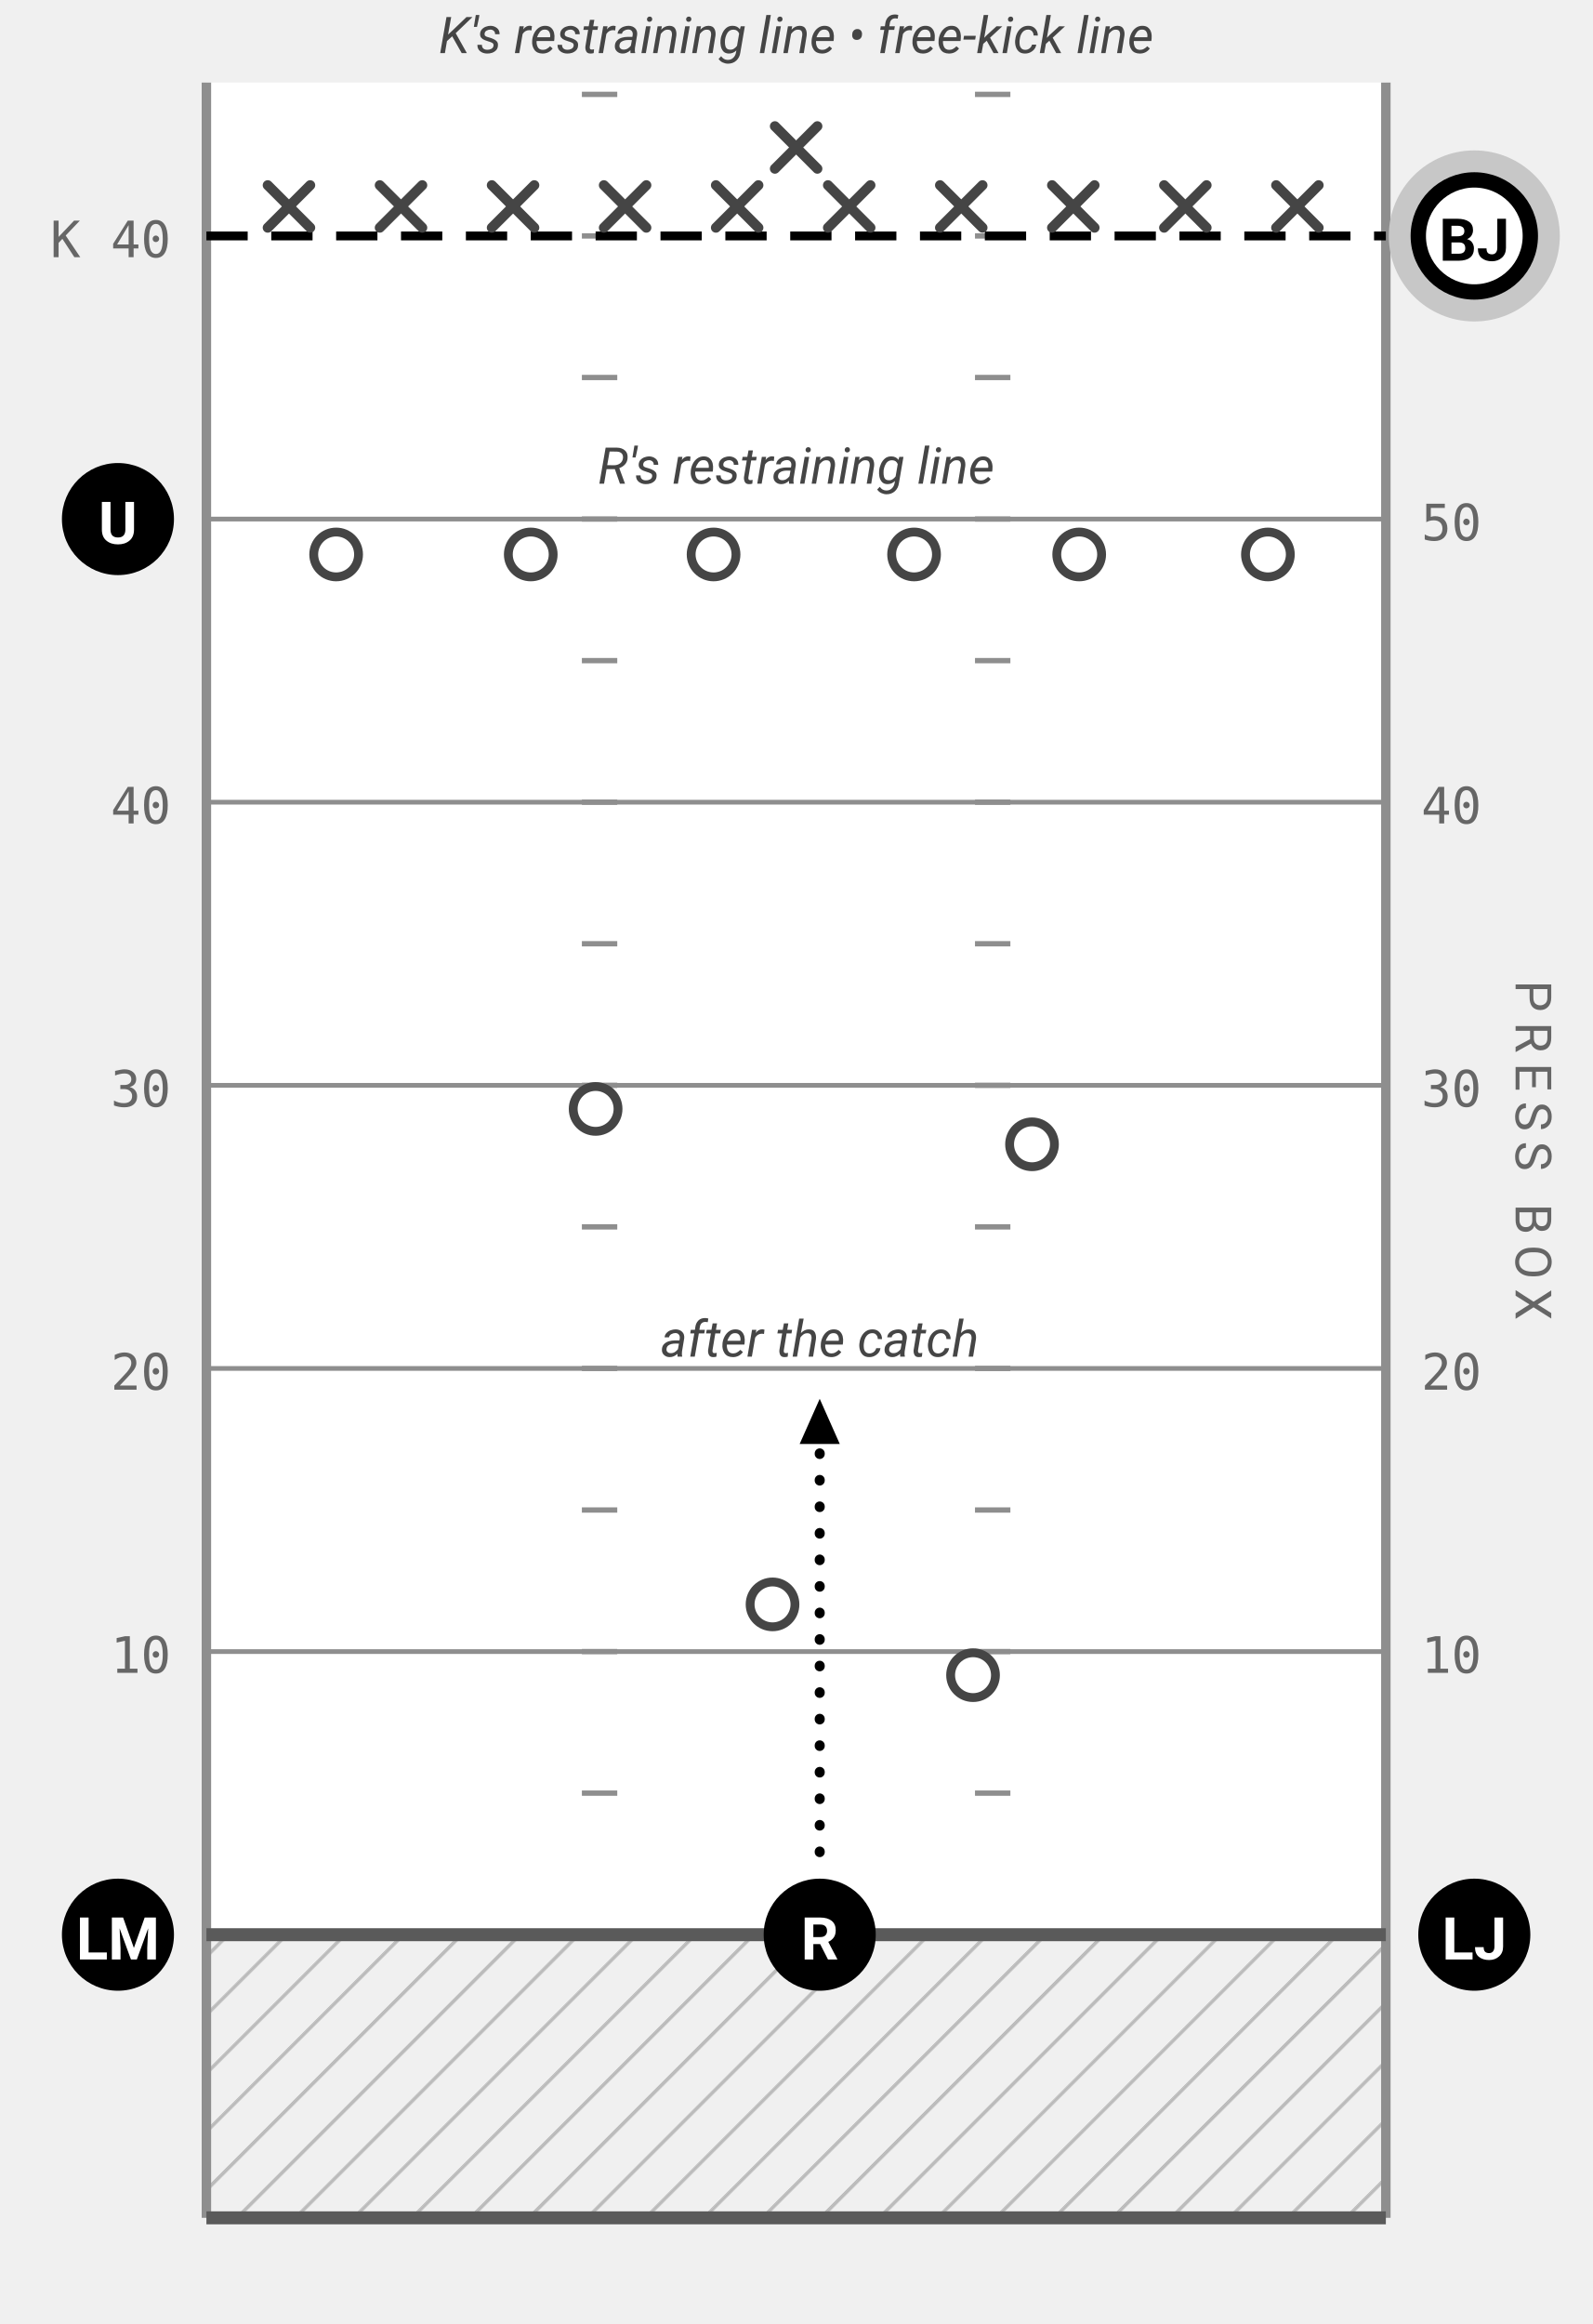
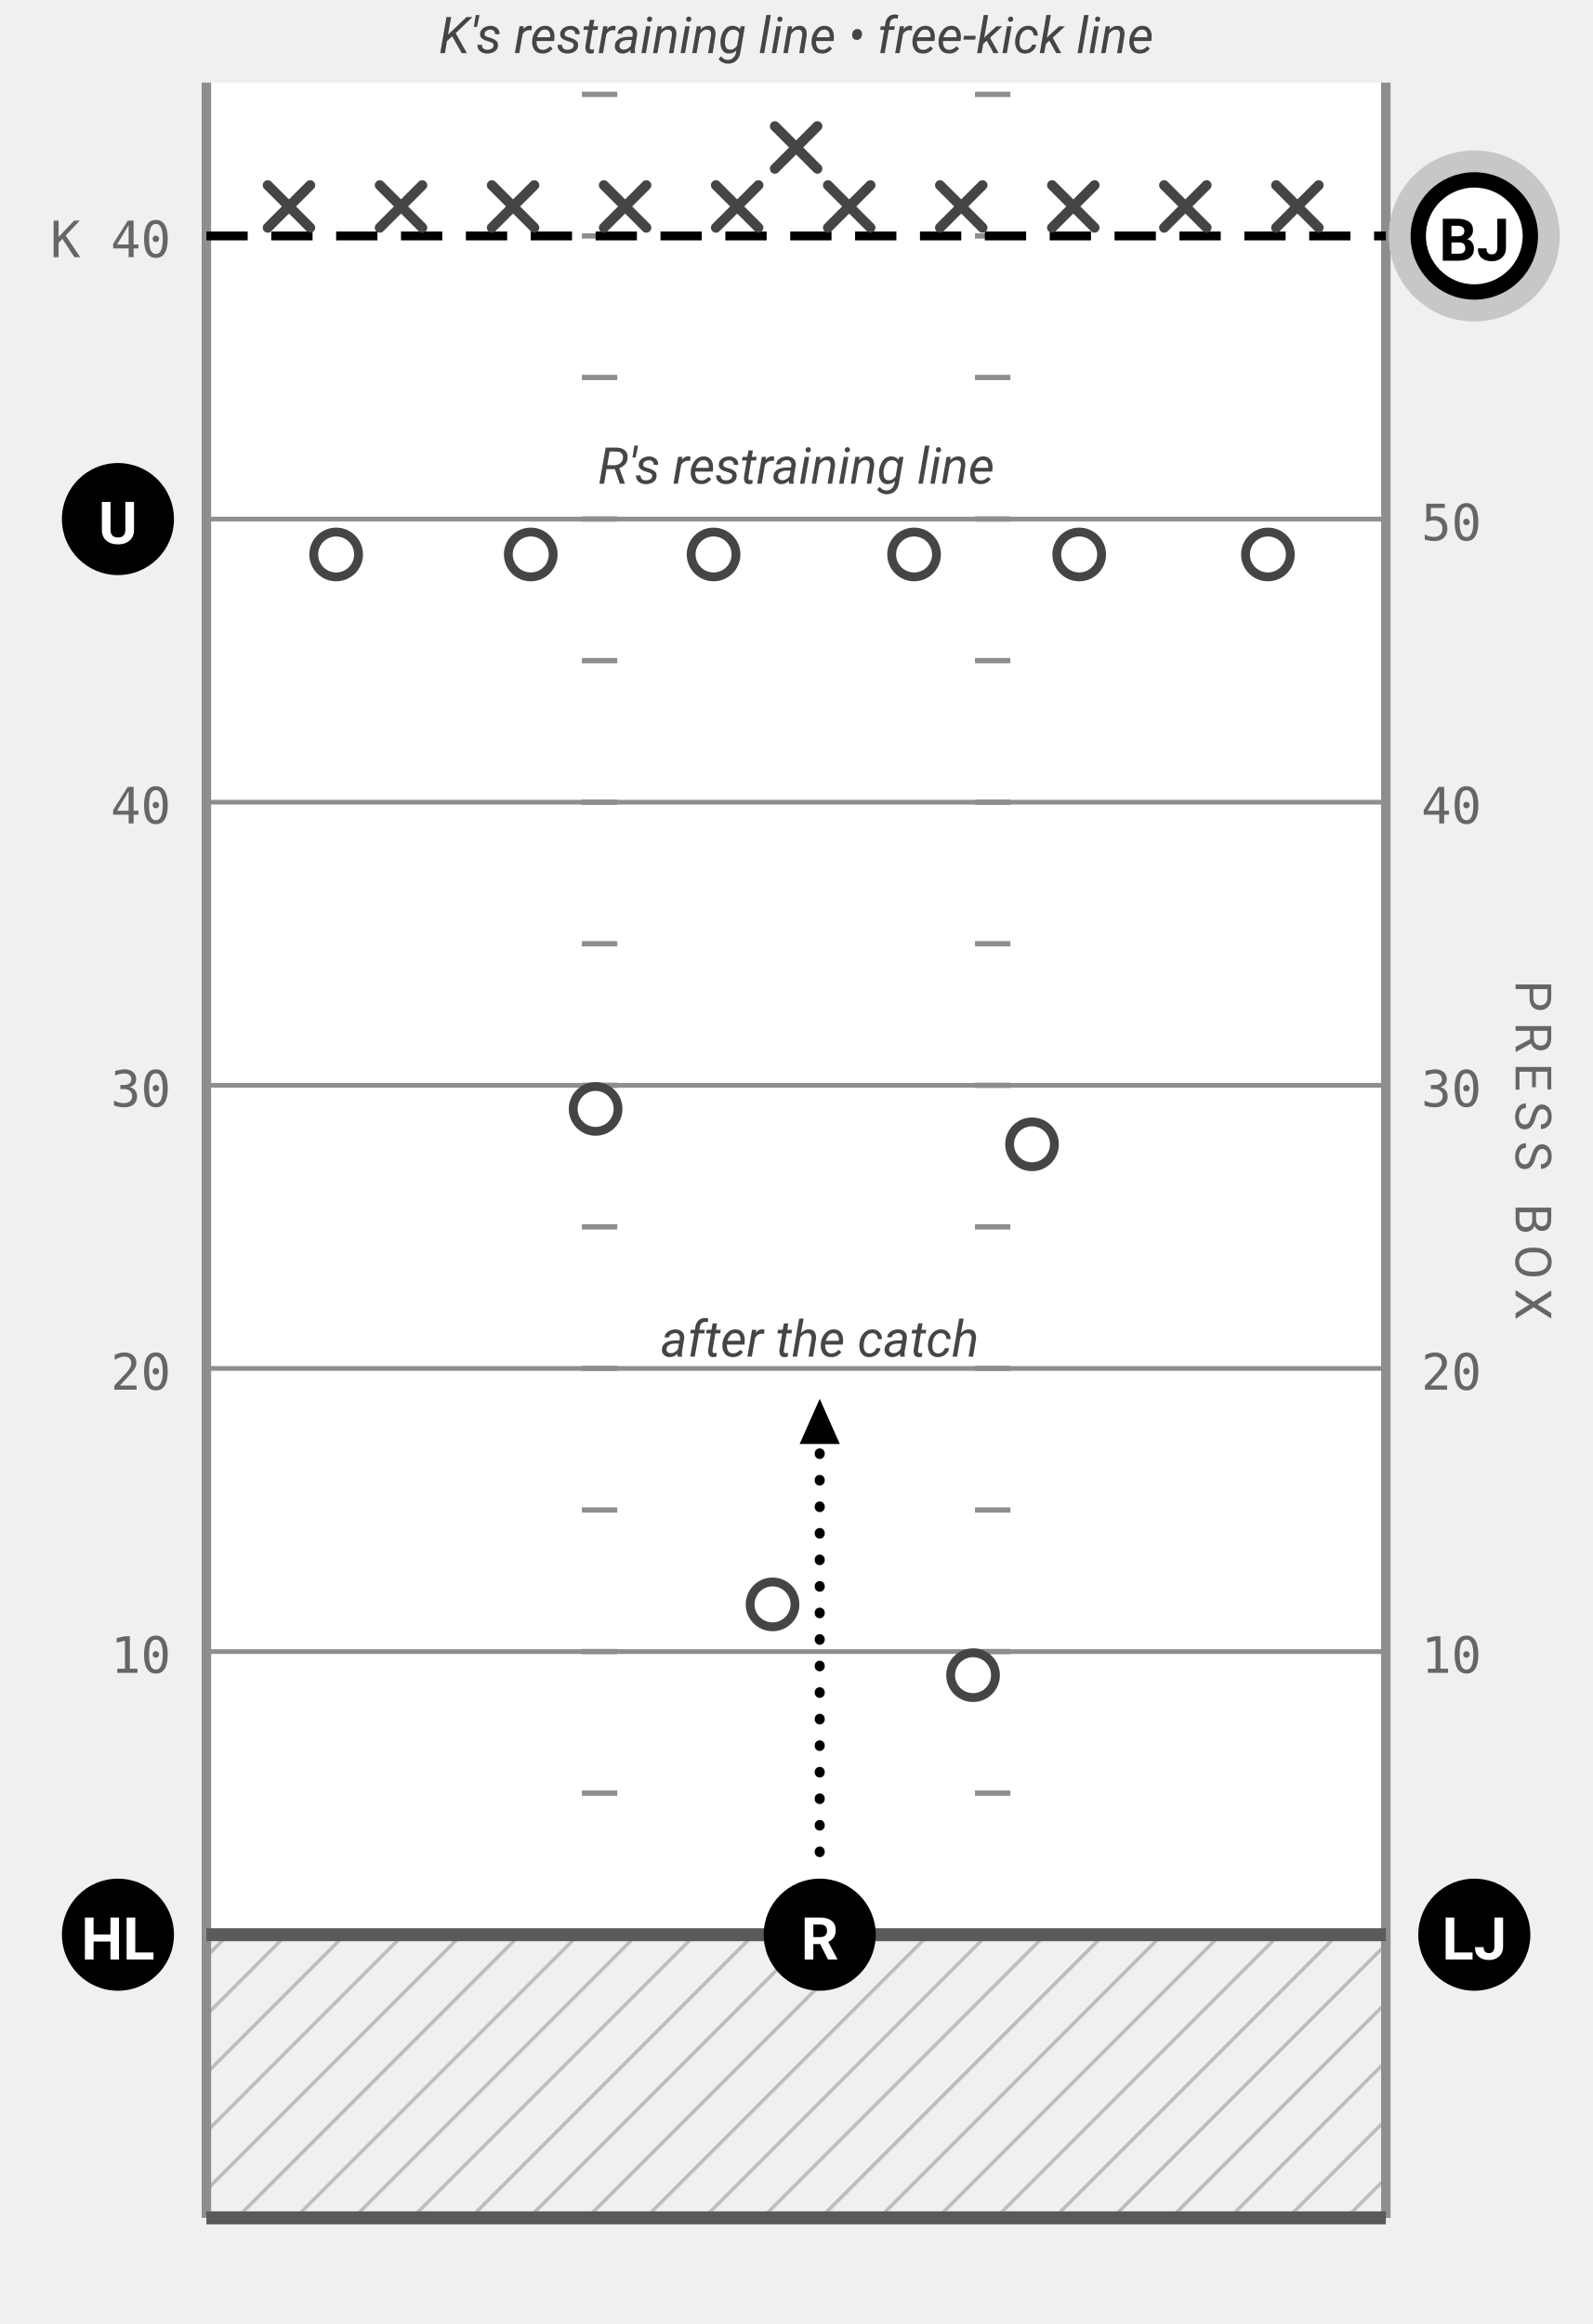
<svg xmlns="http://www.w3.org/2000/svg" viewBox="0 0 270 394" role="img" aria-label="Kickoff — Back Judge position, crew of 5">
  <style>svg{font-family:system-ui,-apple-system,"Segoe UI",Roboto,"Helvetica Neue",Arial,sans-serif}
.turf{fill:#FFFFFF}
.ez{fill:url(#hz)}
.hl{stroke:#B8B8B8;stroke-width:1.15}
.sl{stroke:#8E8E8E;stroke-width:1.6;fill:none}
.yl{stroke:#8E8E8E;stroke-width:.8;fill:none}
.gl{stroke:#5A5A5A;stroke-width:2.2;fill:none}
.rl{stroke:#000000;stroke-width:1.5;stroke-dasharray:7 4;fill:none}
.hash{stroke:#8E8E8E;stroke-width:.9}
.post{stroke:#000000;stroke-width:3;fill:none;stroke-linecap:round}
.ylab{font-family:ui-monospace,Menlo,Consolas,monospace;font-size:8.5px;fill:#666666}
.ylab.end{text-anchor:end}
.ylab.start{text-anchor:start}
.pb{font-size:8.5px;letter-spacing:.2em;fill:#666666;text-anchor:middle;text-transform:uppercase}
.kp line{stroke:#454545;stroke-width:1.7;stroke-linecap:round}
.rp{fill:none;stroke:#454545;stroke-width:1.5}
.hat-b{fill:#000000}
.hat-w{fill:#FFFFFF;stroke:#000000;stroke-width:2.6}
.halo{fill:#C7C7C7}
.mk{font-size:10px;font-weight:600;text-anchor:middle}
.mk-l{fill:#FFFFFF}
.mk-d{fill:#000000}
.mv{stroke:#000000;stroke-width:1.7;fill:none;stroke-dasharray:.1 4.4;stroke-linecap:round}
.arh{fill:#000000}
.mvlab{font-size:8.4px;fill:#454545;text-anchor:middle;font-style:italic}
.note{font-size:8.6px;fill:#454545;font-style:italic}
.note.middle{text-anchor:middle}
.note.start{text-anchor:start}
.note.end{text-anchor:end}
.flagk{fill:#000000}
.flagt{stroke:#000000;stroke-width:1.4;stroke-linecap:round}</style>
  <defs>
    <pattern id="hz" width="7" height="7" patternUnits="userSpaceOnUse" patternTransform="rotate(45)">
      <line x1="0" y1="0" x2="0" y2="7" class="hl" />
    </pattern>
    <marker id="ar" viewBox="0 0 10 10" refX="8" refY="5" markerWidth="5" markerHeight="5" orient="auto-start-reverse">
      <path d="M0,1 L9,5 L0,9 z" class="arh" />
    </marker>
  </defs>
  <rect x="35" y="14" width="200" height="314" class="turf" />
  <rect x="35" y="328" width="200" height="48" class="ez" />
  <line x1="98.67" y1="16" x2="104.67" y2="16" class="hash" />
  <line x1="165.33" y1="16" x2="171.33" y2="16" class="hash" />
  <line x1="98.67" y1="40" x2="104.67" y2="40" class="hash" />
  <line x1="165.33" y1="40" x2="171.33" y2="40" class="hash" />
  <line x1="98.67" y1="64" x2="104.67" y2="64" class="hash" />
  <line x1="165.33" y1="64" x2="171.33" y2="64" class="hash" />
  <line x1="98.67" y1="88" x2="104.67" y2="88" class="hash" />
  <line x1="165.33" y1="88" x2="171.33" y2="88" class="hash" />
  <line x1="98.67" y1="112" x2="104.67" y2="112" class="hash" />
  <line x1="165.33" y1="112" x2="171.33" y2="112" class="hash" />
  <line x1="98.67" y1="136" x2="104.67" y2="136" class="hash" />
  <line x1="165.33" y1="136" x2="171.33" y2="136" class="hash" />
  <line x1="98.67" y1="160" x2="104.67" y2="160" class="hash" />
  <line x1="165.33" y1="160" x2="171.33" y2="160" class="hash" />
  <line x1="98.67" y1="184" x2="104.67" y2="184" class="hash" />
  <line x1="165.33" y1="184" x2="171.33" y2="184" class="hash" />
  <line x1="98.67" y1="208" x2="104.67" y2="208" class="hash" />
  <line x1="165.33" y1="208" x2="171.33" y2="208" class="hash" />
  <line x1="98.67" y1="232" x2="104.67" y2="232" class="hash" />
  <line x1="165.33" y1="232" x2="171.33" y2="232" class="hash" />
  <line x1="98.67" y1="256" x2="104.67" y2="256" class="hash" />
  <line x1="165.33" y1="256" x2="171.33" y2="256" class="hash" />
  <line x1="98.67" y1="280" x2="104.67" y2="280" class="hash" />
  <line x1="165.33" y1="280" x2="171.33" y2="280" class="hash" />
  <line x1="98.67" y1="304" x2="104.67" y2="304" class="hash" />
  <line x1="165.33" y1="304" x2="171.33" y2="304" class="hash" />
  <line x1="98.67" y1="328" x2="104.67" y2="328" class="hash" />
  <line x1="165.33" y1="328" x2="171.33" y2="328" class="hash" />
  <line x1="35" y1="14" x2="35" y2="376" class="sl" />
  <line x1="235" y1="14" x2="235" y2="376" class="sl" />
  <line x1="35" y1="88" x2="235" y2="88" class="yl" />
  <text x="29" y="91.6" class="ylab end">50</text>
  <text x="241" y="91.6" class="ylab start">50</text>
  <line x1="35" y1="136" x2="235" y2="136" class="yl" />
  <text x="29" y="139.6" class="ylab end">40</text>
  <text x="241" y="139.6" class="ylab start">40</text>
  <line x1="35" y1="184" x2="235" y2="184" class="yl" />
  <text x="29" y="187.6" class="ylab end">30</text>
  <text x="241" y="187.6" class="ylab start">30</text>
  <line x1="35" y1="232" x2="235" y2="232" class="yl" />
  <text x="29" y="235.6" class="ylab end">20</text>
  <text x="241" y="235.6" class="ylab start">20</text>
  <line x1="35" y1="280" x2="235" y2="280" class="yl" />
  <text x="29" y="283.6" class="ylab end">10</text>
  <text x="241" y="283.6" class="ylab start">10</text>
  <line x1="35" y1="40" x2="235" y2="40" class="rl" />
  <text x="29" y="43.6" class="ylab end">K 40</text>
  <text x="241" y="43.6" class="ylab start">K 40</text>
  <line x1="35" y1="328" x2="235" y2="328" class="gl" />
  <text x="29" y="331.6" class="ylab end">G</text>
  <text x="241" y="331.6" class="ylab start">G</text>
  <line x1="35" y1="376" x2="235" y2="376" class="gl" />
  <text x="257" y="195" class="pb" transform="rotate(90 257 195)">PRESS BOX</text>
  <g class="kp">
    <line x1="45.4" y1="31.4" x2="52.6" y2="38.6" />
    <line x1="45.4" y1="38.6" x2="52.6" y2="31.4" />
  </g>
  <g class="kp">
    <line x1="64.4" y1="31.4" x2="71.6" y2="38.6" />
    <line x1="64.4" y1="38.6" x2="71.6" y2="31.4" />
  </g>
  <g class="kp">
    <line x1="83.4" y1="31.4" x2="90.6" y2="38.6" />
    <line x1="83.4" y1="38.6" x2="90.6" y2="31.4" />
  </g>
  <g class="kp">
    <line x1="102.4" y1="31.4" x2="109.6" y2="38.6" />
    <line x1="102.4" y1="38.6" x2="109.6" y2="31.4" />
  </g>
  <g class="kp">
    <line x1="121.4" y1="31.4" x2="128.6" y2="38.6" />
    <line x1="121.4" y1="38.6" x2="128.6" y2="31.4" />
  </g>
  <g class="kp">
    <line x1="140.4" y1="31.4" x2="147.6" y2="38.6" />
    <line x1="140.4" y1="38.6" x2="147.6" y2="31.4" />
  </g>
  <g class="kp">
    <line x1="159.4" y1="31.4" x2="166.6" y2="38.6" />
    <line x1="159.4" y1="38.6" x2="166.6" y2="31.4" />
  </g>
  <g class="kp">
    <line x1="178.4" y1="31.4" x2="185.6" y2="38.6" />
    <line x1="178.4" y1="38.6" x2="185.6" y2="31.4" />
  </g>
  <g class="kp">
    <line x1="197.4" y1="31.4" x2="204.6" y2="38.6" />
    <line x1="197.4" y1="38.6" x2="204.6" y2="31.4" />
  </g>
  <g class="kp">
    <line x1="216.4" y1="31.4" x2="223.6" y2="38.6" />
    <line x1="216.4" y1="38.6" x2="223.6" y2="31.4" />
  </g>
  <g class="kp">
    <line x1="131.4" y1="21.4" x2="138.6" y2="28.6" />
    <line x1="131.4" y1="28.6" x2="138.6" y2="21.4" />
  </g>
  <circle cx="57" cy="94" r="3.8" class="rp" />
  <circle cx="90" cy="94" r="3.8" class="rp" />
  <circle cx="121" cy="94" r="3.8" class="rp" />
  <circle cx="155" cy="94" r="3.8" class="rp" />
  <circle cx="183" cy="94" r="3.8" class="rp" />
  <circle cx="215" cy="94" r="3.8" class="rp" />
  <circle cx="101" cy="188" r="3.8" class="rp" />
  <circle cx="175" cy="194" r="3.8" class="rp" />
  <circle cx="131" cy="272" r="3.8" class="rp" />
  <circle cx="165" cy="284" r="3.8" class="rp" />
  <g class="you">
    <circle cx="250" cy="40" r="14.5" class="halo" />
    <circle cx="250" cy="40" r="9.5" class="hat-w" />
    <text x="250" y="44.2" class="mk mk-d">BJ</text>
  </g>
  <g>
    <circle cx="20" cy="88" r="9.5" class="hat-b" />
    <text x="20" y="92.2" class="mk mk-l">U</text>
  </g>
  <g>
    <circle cx="139" cy="328" r="9.5" class="hat-b" />
    <text x="139" y="332.2" class="mk mk-l">R</text>
  </g>
  <g>
    <circle cx="20" cy="328" r="9.5" class="hat-b" />
-     <text x="20" y="332.2" class="mk mk-l">LM</text>
+     <text x="20" y="332.2" class="mk mk-l">HL</text>
  </g>
  <g>
    <circle cx="250" cy="328" r="9.5" class="hat-b" />
    <text x="250" y="332.2" class="mk mk-l">LJ</text>
  </g>
  <path d="M 139 314 L 139 238" class="mv" marker-end="url(#ar)" />
  <text x="135" y="9" class="note middle">K's restraining line • free-kick line</text>
  <text x="135" y="82" class="note middle">R's restraining line</text>
  <text x="139" y="230" class="note middle">after the catch</text>
</svg>
